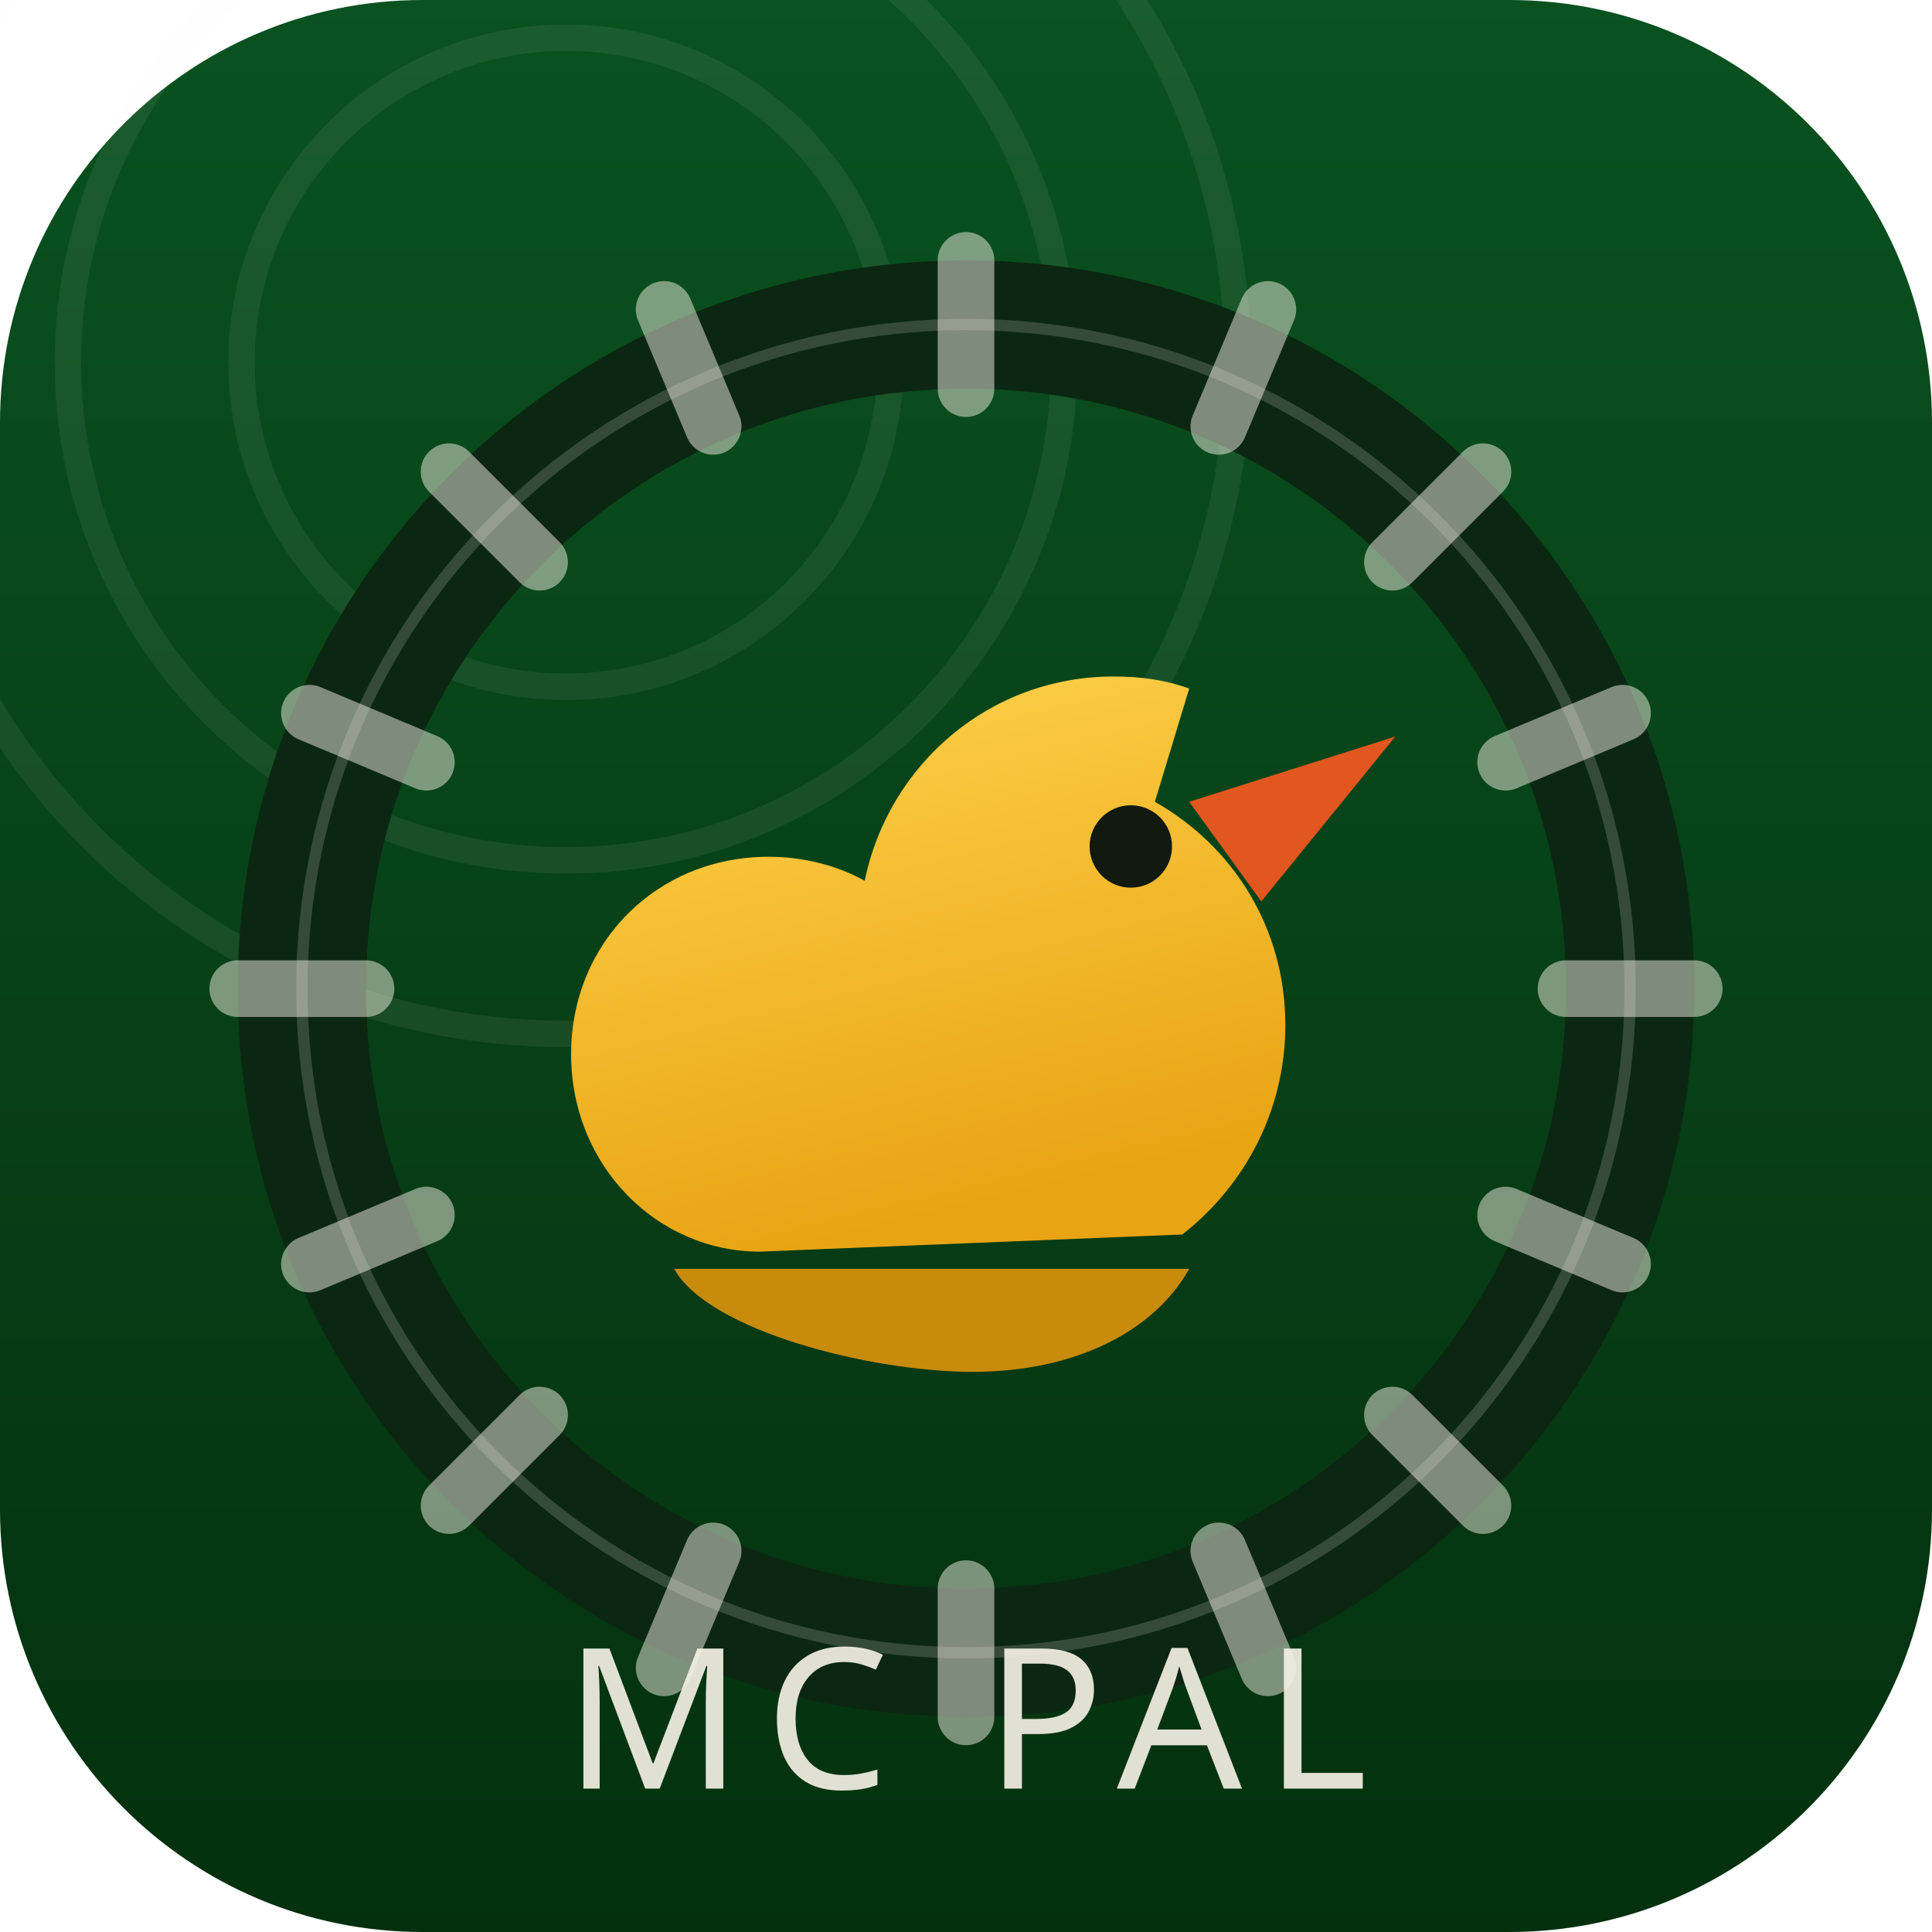
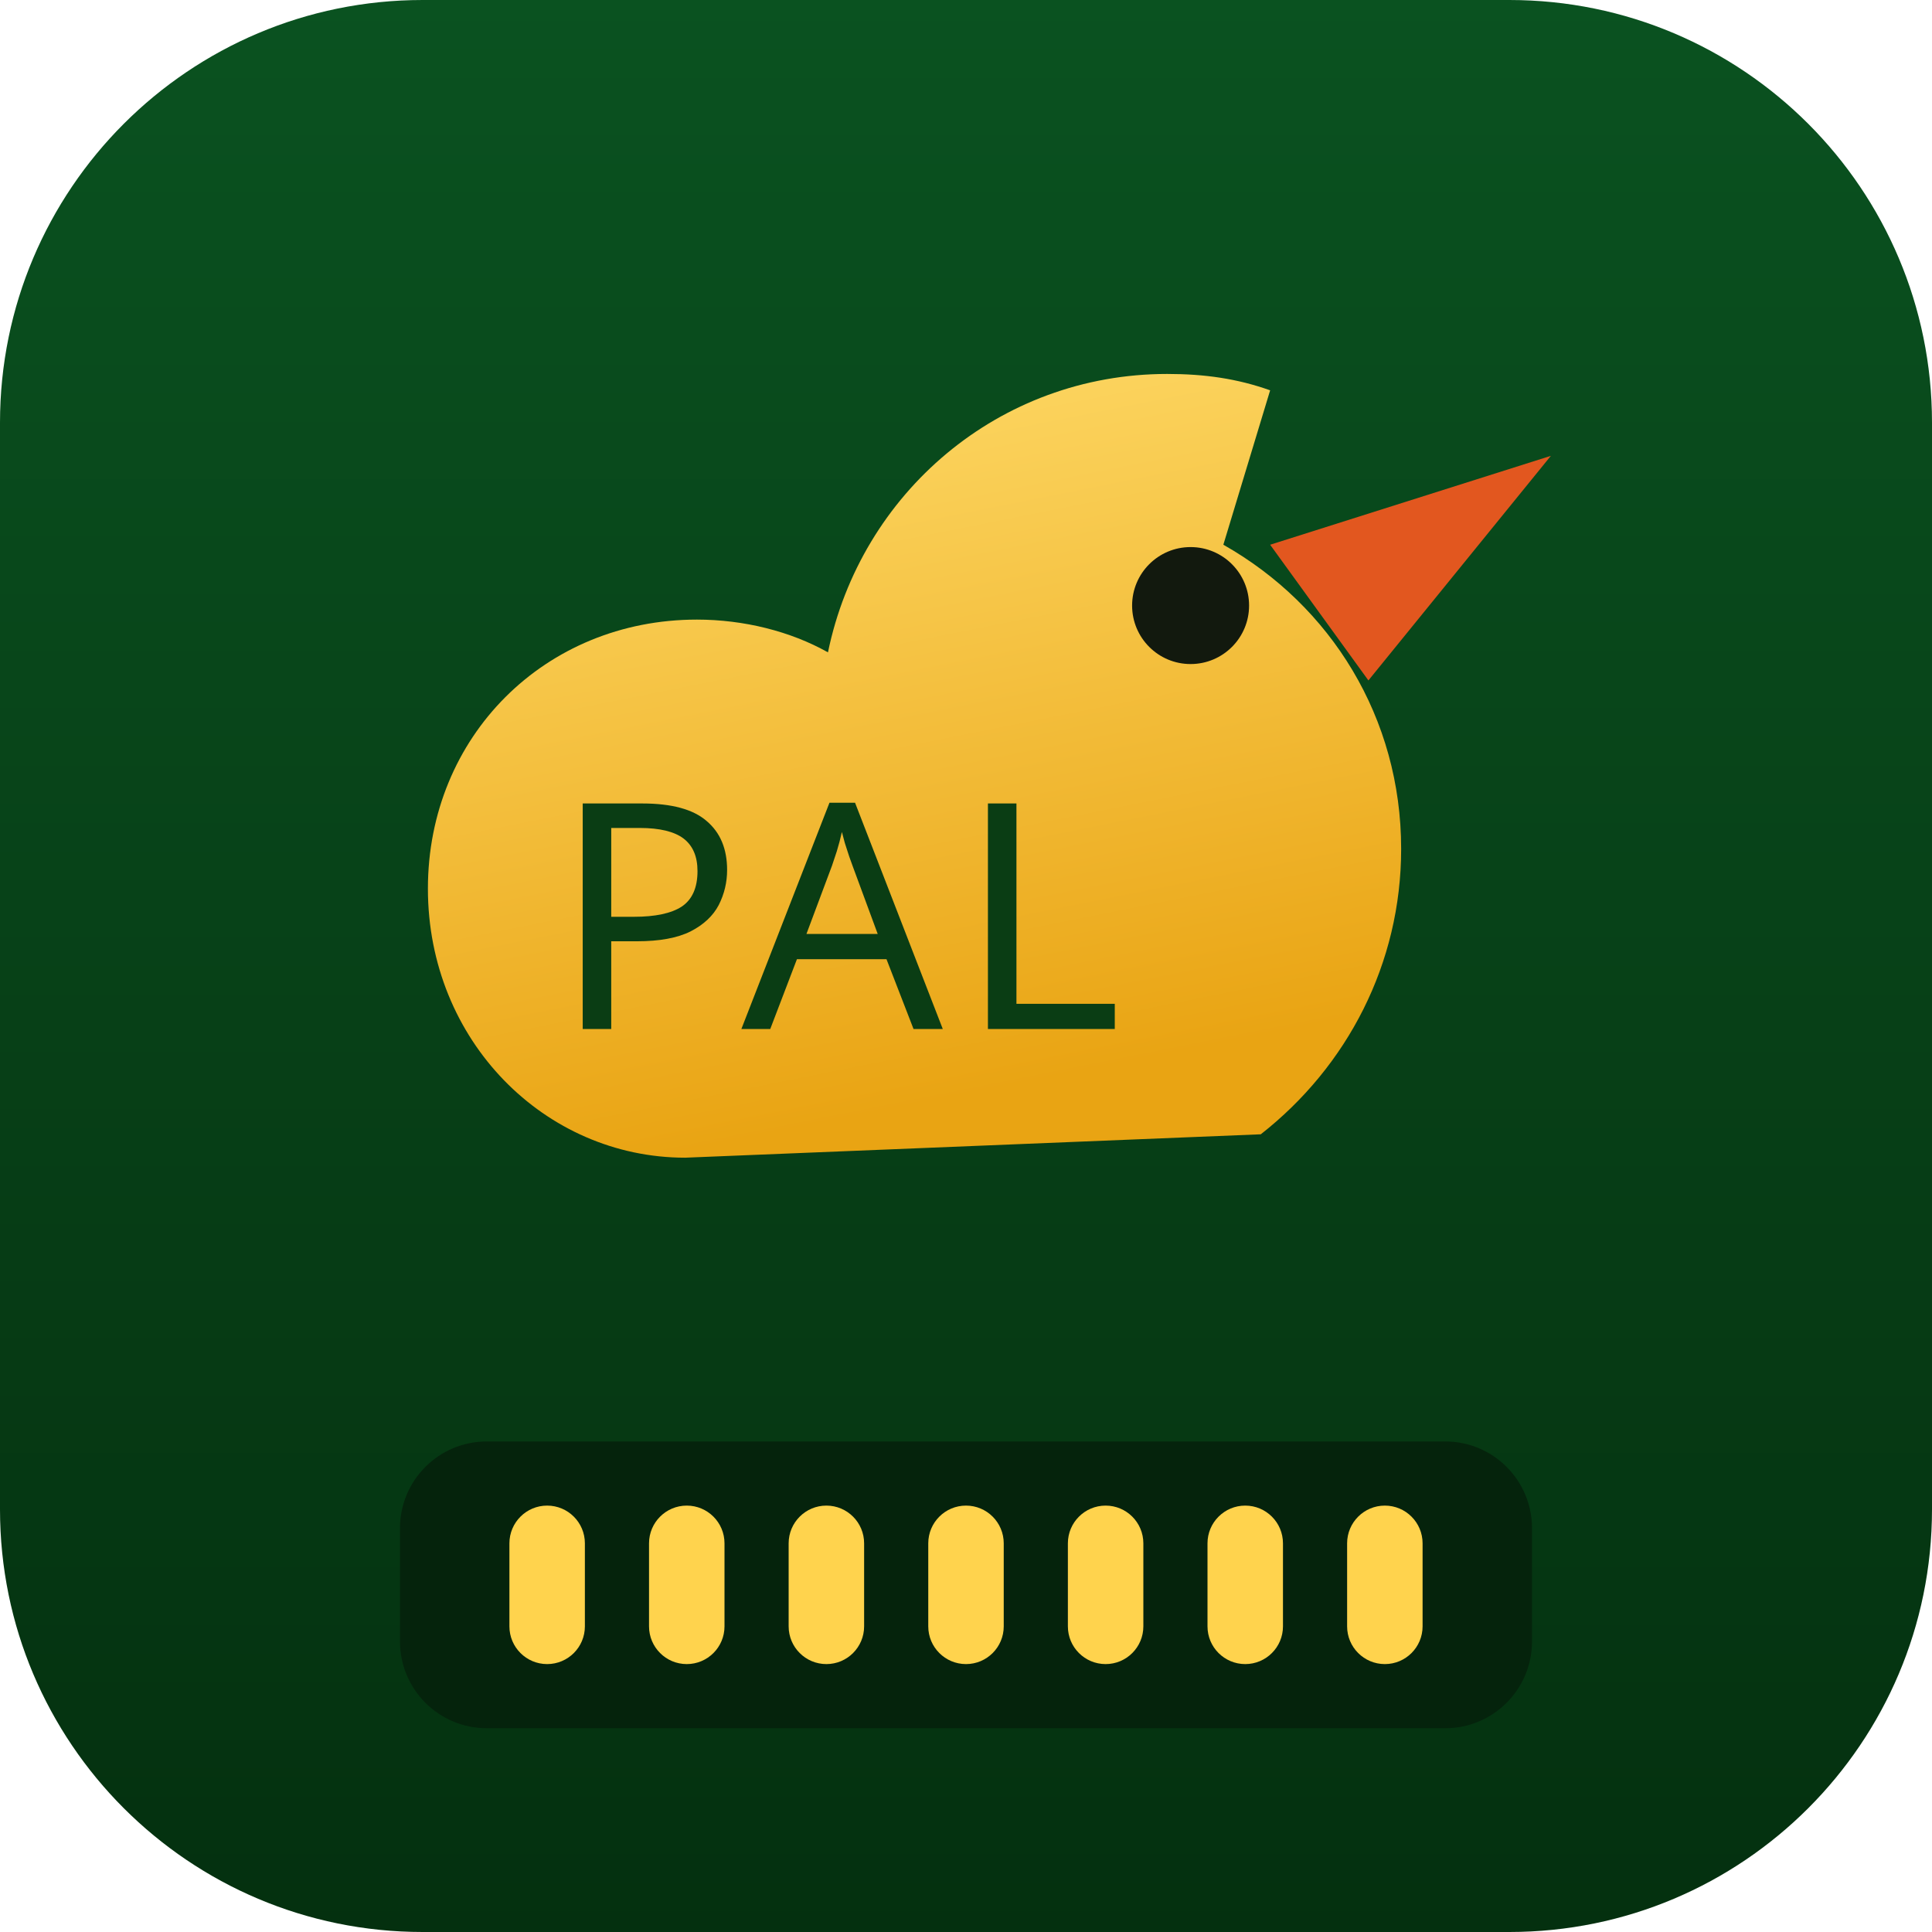
<svg xmlns="http://www.w3.org/2000/svg" viewBox="0 0 512 512" width="512" height="512">
  <defs>
-     <linearGradient id="g" x1="0" y1="0" x2="0" y2="1">
+     <linearGradient id="bg" x1="0" y1="0" x2="0" y2="1">
      <stop offset="0" stop-color="#0A5220" />
      <stop offset="1" stop-color="#04300f" />
    </linearGradient>
-     <linearGradient id="d" x1="0" y1="0" x2="0.3" y2="1">
-       <stop offset="0" stop-color="#FFD44E" />
+     <linearGradient id="dg" x1="0" y1="0" x2=".25" y2="1">
+       <stop offset="0" stop-color="#FFDC6B" />
      <stop offset="1" stop-color="#E9A413" />
    </linearGradient>
  </defs>
-   <rect width="512" height="512" rx="112" fill="url(#g)" />
-   <g fill="none" stroke="#F4F0E4" stroke-opacity=".07" stroke-width="7">
-     <circle cx="150" cy="96" r="86" />
-     <circle cx="150" cy="96" r="132" />
-     <circle cx="150" cy="96" r="178" />
+   <rect width="512" height="512" rx="112" fill="url(#bg)" />
+   <g transform="translate(256 220) scale(6.2) translate(-32 -32)">
+     <path d="M20 46c-6 0-11-5-11-11.5S14 23 20.5 23c2 0 4 .5 5.6 1.4C27.5 17.6 33.4 12.5 40.6 12.5c1.6 0 3 .2 4.4.7l-2 6.6c4.6 2.6 7.6 7.4 7.6 13 0 4.9-2.3 9.3-6 12.2z" fill="url(#dg)" />
+     <path d="M45 19.8 57 16l-7.8 9.6z" fill="#E2571F" />
+     <circle cx="41.6" cy="22.4" r="2.5" fill="#12190E" />
+     <text x="26.5" y="40.5" text-anchor="middle" font-family="Anton, 'Arial Black', Impact, sans-serif" font-size="13.5" letter-spacing="0.6" fill="#0A3D14">PAL</text>
  </g>
-   <circle cx="256" cy="262" r="176" fill="none" stroke="#0B2712" stroke-width="34" />
-   <g stroke="#F4F0E4" stroke-opacity=".5" stroke-width="15" stroke-linecap="round">
-     <path d="M256 69v34M256 421v34M63 262h34M415 262h34" />
-     <path d="M119 125l24 24M369 375l24 24M393 125l-24 24M143 375l-24 24" />
-     <path d="M176 82l13 31M323 411l13 31M430 189l-31 13M113 322l-31 13M336 82l-13 31M189 411l-13 31M430 335l-31-13M113 202l-31-13" />
-   </g>
-   <circle cx="256" cy="262" r="176" fill="none" stroke="#F4F0E4" stroke-opacity=".18" stroke-width="3" />
-   <g transform="translate(256 268) scale(4.55) translate(-32 -32)">
-     <path d="M20 46c-6 0-11-5-11-11.5S14 23 20.5 23c2 0 4 .5 5.6 1.4C27.5 17.6 33.4 12.5 40.6 12.5c1.6 0 3 .2 4.4.7l-2 6.6c4.6 2.6 7.6 7.4 7.6 13 0 4.9-2.3 9.3-6 12.2z" fill="url(#d)" />
-     <path d="M45 19.8 57 16l-7.8 9.6z" fill="#E2571F" />
-     <circle cx="41.6" cy="22.4" r="2.4" fill="#12190E" />
-     <path d="M15 47h30c-2 3.6-6.6 6-12.6 6S17 50.6 15 47z" fill="#C98B0B" />
-   </g>
-   <text x="256" y="474" text-anchor="middle" font-family="Anton, Impact, sans-serif" font-size="52" letter-spacing="6" fill="#F4F0E4" fill-opacity=".92">MC PAL</text>
+   <rect x="106" y="382" width="300" height="76" rx="23" fill="#05230C" />
+   <rect x="135.00" y="399.0" width="20" height="42" rx="10.0" fill="#FFD34D" />
+   <rect x="172.00" y="399.0" width="20" height="42" rx="10.0" fill="#FFD34D" />
+   <rect x="209.00" y="399.0" width="20" height="42" rx="10.0" fill="#FFD34D" />
+   <rect x="246.00" y="399.0" width="20" height="42" rx="10.0" fill="#FFD34D" />
+   <rect x="283.00" y="399.0" width="20" height="42" rx="10.0" fill="#FFD34D" />
+   <rect x="320.00" y="399.0" width="20" height="42" rx="10.0" fill="#FFD34D" />
+   <rect x="357.00" y="399.0" width="20" height="42" rx="10.0" fill="#FFD34D" />
</svg>
